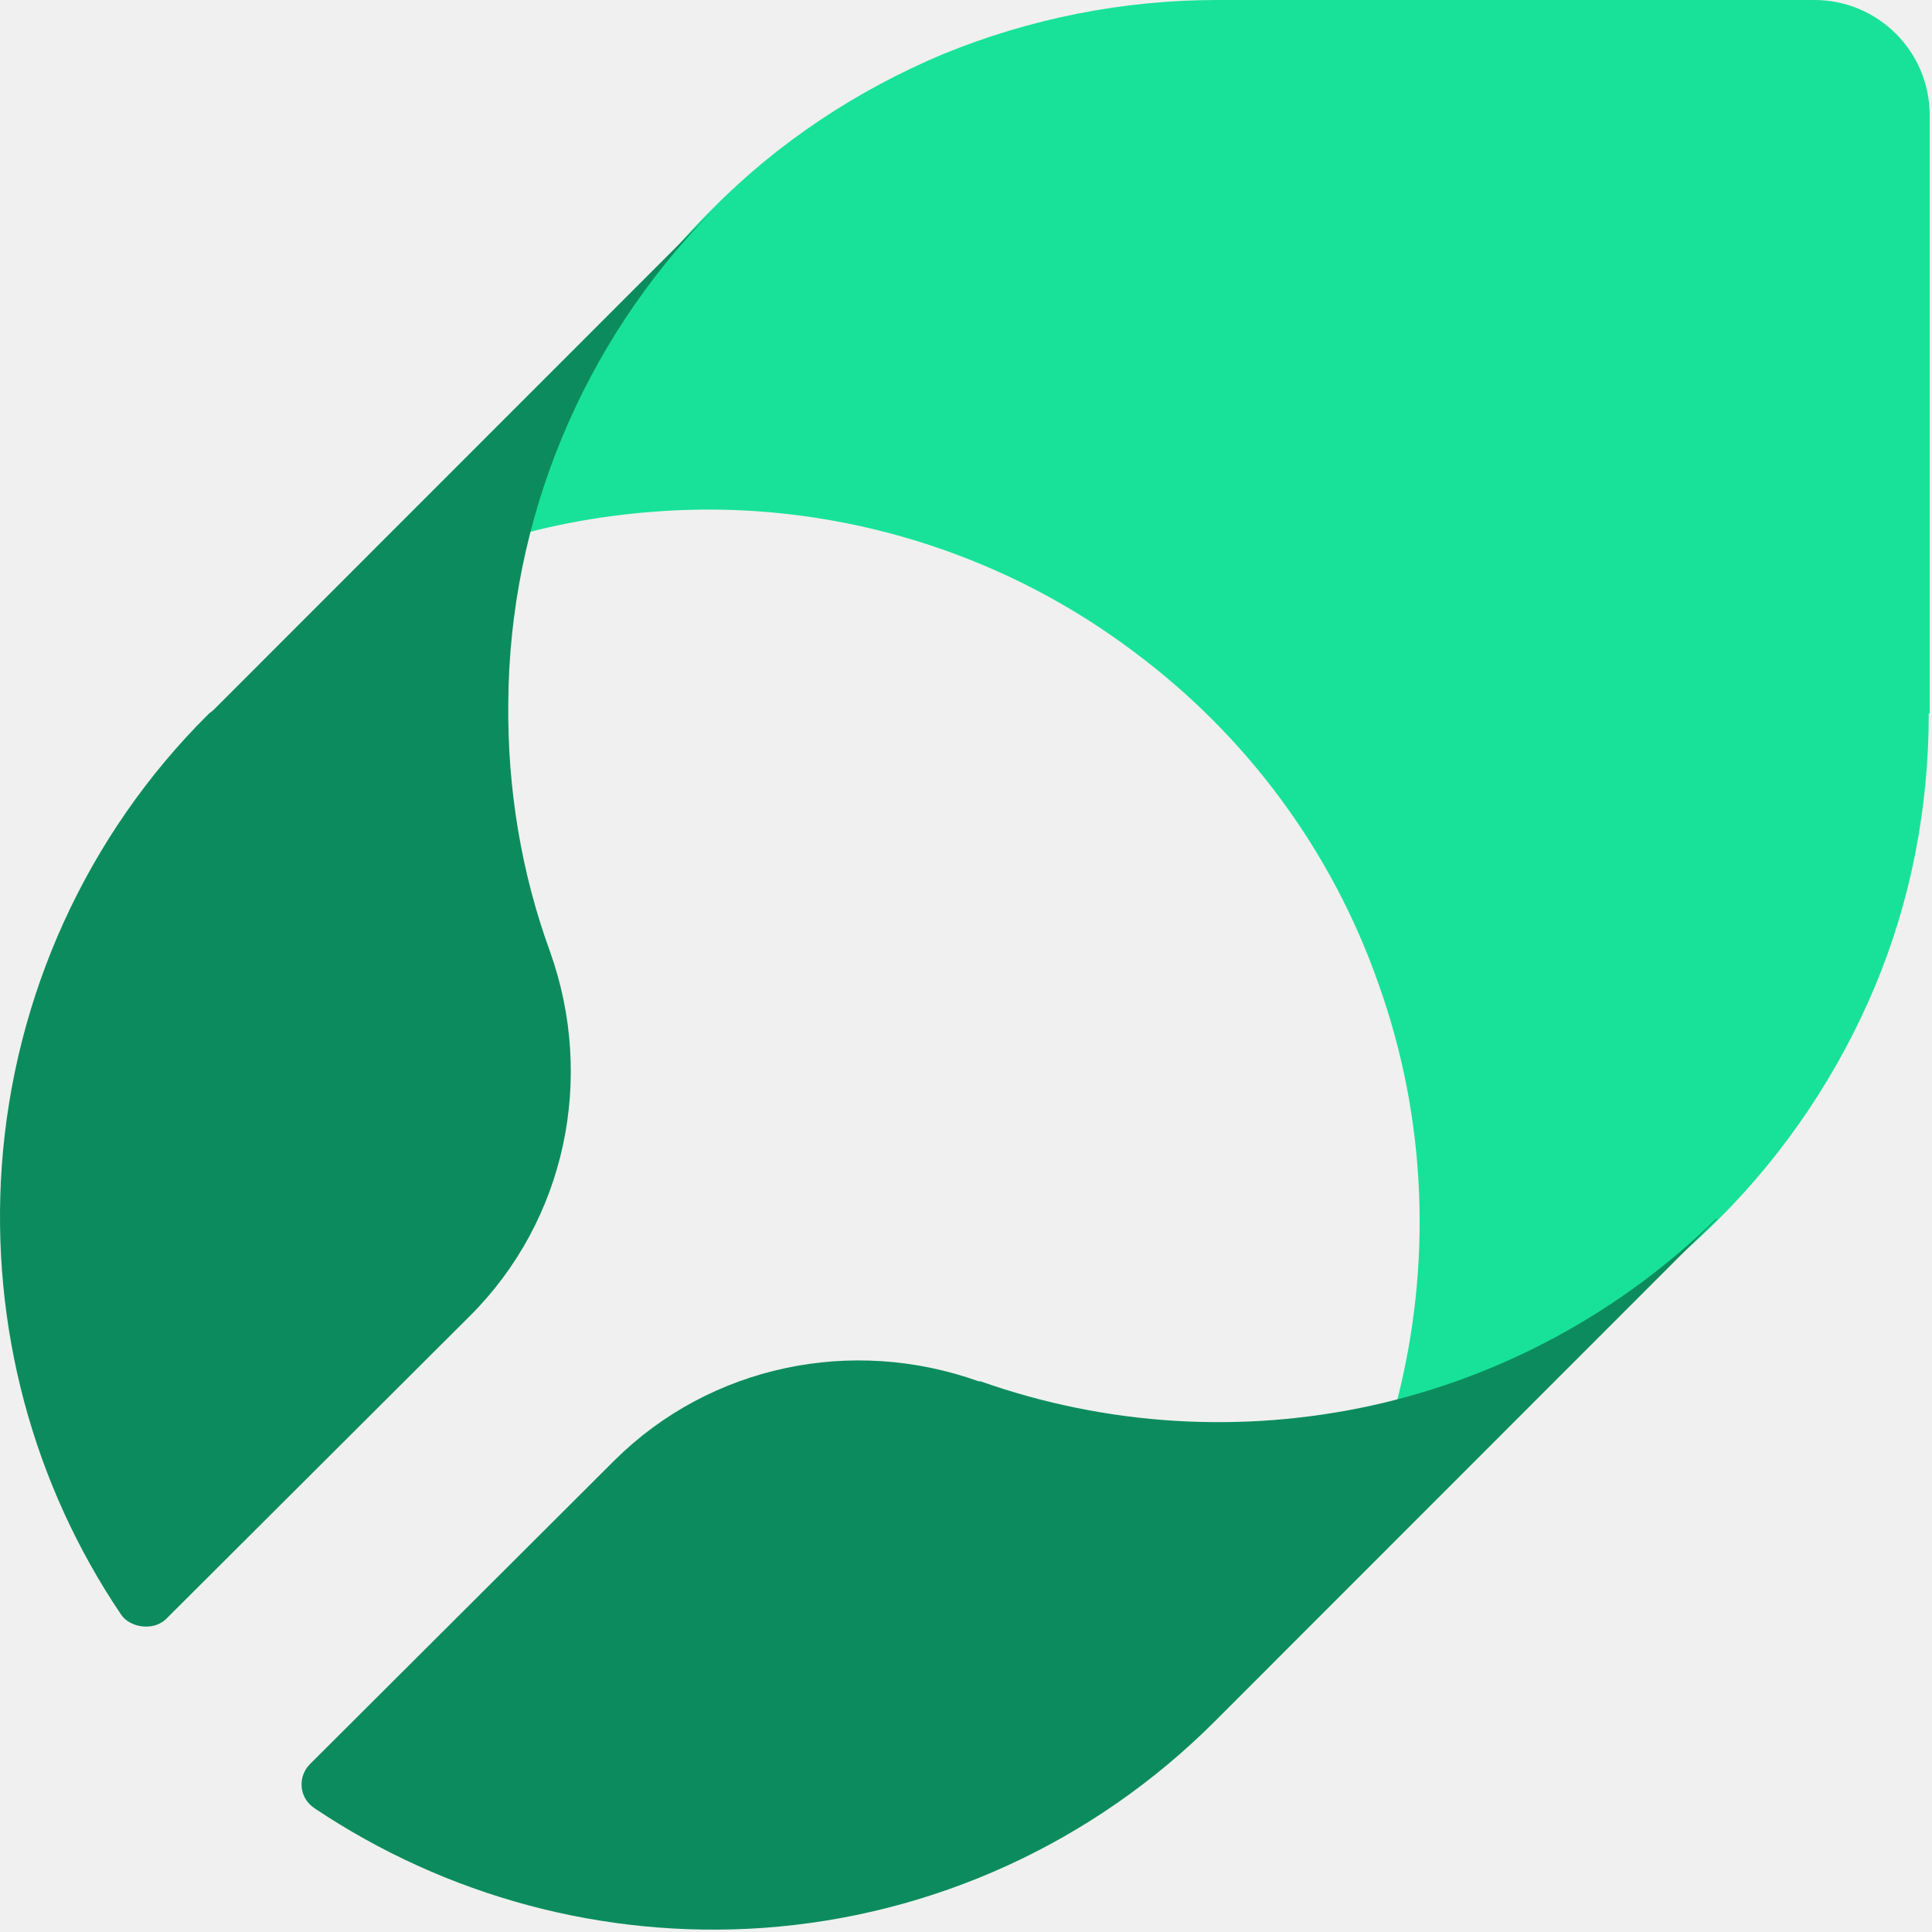
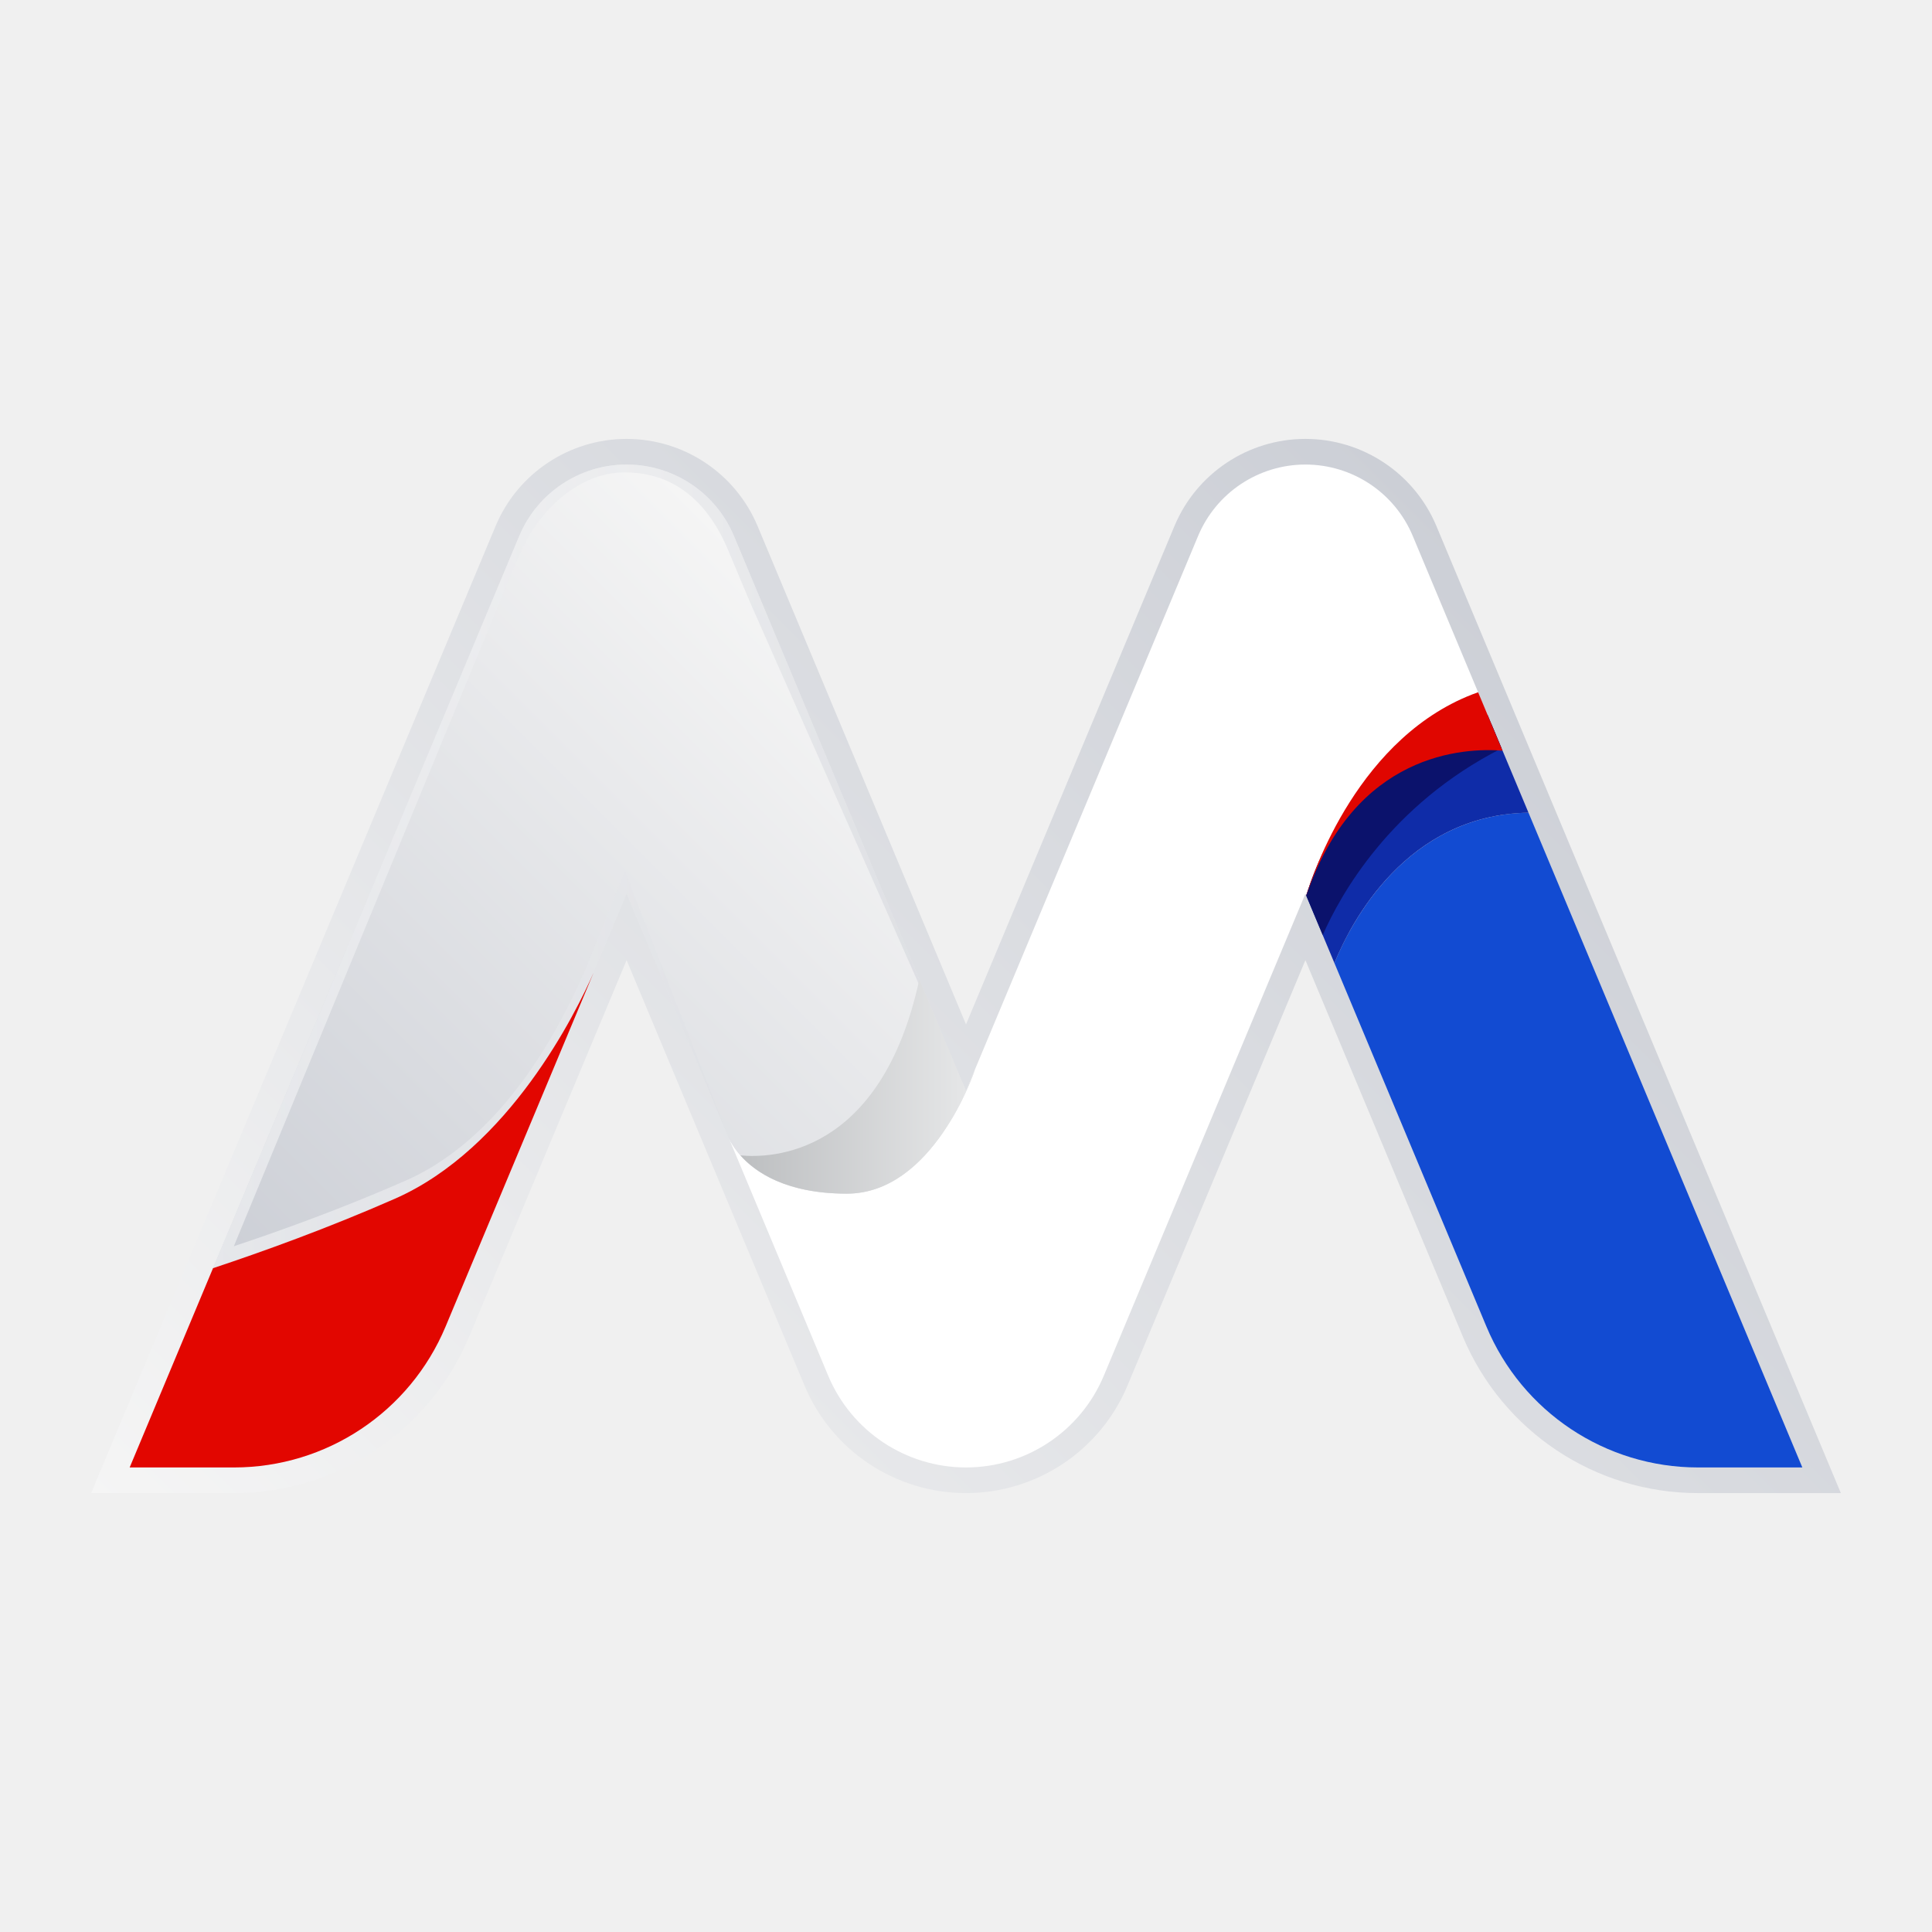
- <svg xmlns="http://www.w3.org/2000/svg" width="502" height="502" viewBox="0 0 502 502" fill="none">
-   <path d="M501.402 185.33V29.962C501.402 13.29 487.876 0 471.453 0H316.156C291.763 0 267.611 4.832 245.15 14.014C222.689 23.438 202.16 36.969 185.012 54.367L183.804 55.575C161.101 78.53 144.92 107.042 136.708 138.454C151.441 134.588 166.656 132.655 181.871 132.413C222.447 131.93 262.298 144.978 294.661 169.383C323.885 191.13 346.104 221.092 358.18 255.645C370.739 290.681 372.188 328.859 362.769 364.862C393.925 356.647 422.666 340.457 445.611 317.744L446.818 316.536C463.966 299.38 477.732 278.841 487.151 256.37C496.571 233.898 501.16 209.735 501.16 185.33H501.402Z" fill="#18E299" />
-   <path d="M132.071 182.706C132.312 135.044 151.32 89.307 184.764 55.125L55.557 184.391C55.076 184.873 54.594 185.113 54.113 185.595C22.593 216.888 3.586 258.774 0.458 303.066C-2.43 344.47 8.397 385.392 31.496 419.575C33.699 422.835 39.677 423.907 43.046 420.778L122.206 341.822C146.989 317.028 154.689 280.198 142.899 247.219C135.44 226.758 131.831 204.852 132.071 182.706Z" fill="#0C8C5E" />
-   <path d="M446.067 316.547C421.284 340.86 390.245 357.71 356.56 365.172C322.634 372.635 287.506 370.468 254.783 358.914C254.783 358.914 254.542 358.914 254.301 358.914C221.338 347.118 184.525 354.821 159.742 379.375L80.581 458.331C77.212 461.701 77.694 467.238 81.784 469.885C115.95 492.754 156.855 503.827 198.24 500.938C242.512 497.809 284.137 478.792 315.656 447.258L316.859 446.054L446.067 316.788V316.547Z" fill="#0C8C5E" />
+ <svg xmlns="http://www.w3.org/2000/svg" version="1.1" viewBox="0 0 360 360">
+   <defs>
+     <style>
+       .mst0 { fill: none; }
+       .mst1 { fill: url(#m-lg2); }
+       .mst2 { fill: url(#m-lg1); }
+       .mst3 { fill: url(#m-lg3); }
+       .mst4 { fill: #e00600; }
+       .mst5 { fill: #0b126c; }
+       .mst6 { fill: url(#m-lg); }
+       .mst7 { fill: #0f2ca8; }
+       .mst8 { clip-path: url(#m-cp1); }
+       .mst9 { clip-path: url(#m-cp3); }
+       .mst10 { clip-path: url(#m-cp2); }
+       .mst11 { fill: #fff; }
+       .mst12 { fill: #124bd2; }
+       .mst13 { opacity: .5; }
+       .mst14 { fill: #e20600; }
+       .mst15 { clip-path: url(#m-cp); }
+     </style>
+     <linearGradient id="m-lg" x1="-1069.246" y1="1430.464" x2="-1068.83" y2="1430.464" gradientTransform="translate(1307077.009 189200.977) rotate(-45) scale(739.44 -739.44)" gradientUnits="userSpaceOnUse">
+       <stop offset="0" stop-color="#f5f5f5" />
+       <stop offset="1" stop-color="#cccfd6" />
+     </linearGradient>
+     <clipPath id="m-cp">
+       <path class="mst0" d="M96.753,99.879l-3.937,9.406-53.123,127.023c9.182-3.05,21.421-7.461,33.864-12.929,21.375-9.393,33.825-34.804,37.052-42.139l.026-.059,6.126-14.651,11.963,28.606,6.862,16.413s.006.013.013.033l.23.552c.007.013.013.026.02.039,1.097,2.307,6.027,10.247,21.941,10.247,16.051,0,23.676-22.499,23.906-23.203l-1.696,4.049-11.003-26.311-28.297-67.656-3.944-9.419c-1.683-4.036-4.503-7.362-7.986-9.689-3.49-2.313-7.645-3.628-12.015-3.628-8.742,0-16.63,5.252-20.002,13.317" />
+     </clipPath>
+     <linearGradient id="m-lg1" x1="-1069.614" y1="1429.764" x2="-1069.198" y2="1429.764" gradientTransform="translate(429244.768 573927.257) scale(401.301 -401.301)" gradientUnits="userSpaceOnUse">
+       <stop offset="0" stop-color="#cccfd6" />
+       <stop offset="1" stop-color="#f5f5f5" />
+     </linearGradient>
+     <clipPath id="m-cp1">
+       <rect class="mst0" x="39.693" y="86.56" width="140.307" height="149.749" />
+     </clipPath>
+     <clipPath id="m-cp2">
+       <path class="mst0" d="M180,203.265l-40.279-91.121-3.733-8.9c-1.591-3.819-6.363-15.223-19.561-15.223-8.92,0-16.38,7.599-19.568,15.223l-3.721,8.886-49.567,120.088c8.683-2.885,20.251-7.053,32.017-12.226,20.205-8.88,30.663-32.905,33.713-39.839l.02-.053,7.112-17.793,19.154,49.238-6.862-16.413-11.963-28.606-6.126,14.651-.026.059c-3.227,7.336-15.677,32.747-37.052,42.14-12.443,5.468-24.682,9.879-33.864,12.929l53.123-127.023,3.937-9.406c3.372-8.065,11.26-13.317,20.002-13.317,4.371,0,8.525,1.315,12.015,3.628,3.483,2.327,6.304,5.653,7.986,9.689l3.944,9.419,28.297,67.656,11.003,26.312Z" />
+     </clipPath>
+     <linearGradient id="m-lg2" x1="-1068.418" y1="1429.075" x2="-1068.003" y2="1429.075" gradientTransform="translate(360850.284 482767.631) scale(337.705 -337.705)" gradientUnits="userSpaceOnUse">
+       <stop offset="0" stop-color="#fff" />
+       <stop offset="1" stop-color="#cccfd6" />
+     </linearGradient>
+     <clipPath id="m-cp3">
+       <path class="mst0" d="M137.963,215.286c2.788,3.145,8.546,7.134,19.826,7.134,16.054,0,23.678-22.502,23.906-23.204l-1.695,4.051-8.692-20.782c-7.159,33.063-27.824,33.346-33.346,32.802" />
+     </clipPath>
+     <linearGradient id="m-lg3" x1="-1068.448" y1="1425.372" x2="-1068.032" y2="1425.372" gradientTransform="translate(112602.771 150237.114) scale(105.26 -105.26)" gradientUnits="userSpaceOnUse">
+       <stop offset="0" stop-color="#bcbec0" />
+       <stop offset="1" stop-color="#e6e7e8" />
+     </linearGradient>
+   </defs>
+   <path class="mst6" d="M335.839,273.438v4.778h-19.442c-19.155,0-36.434-11.504-43.824-29.175l-29.328-70.13-33.158,79.276c-5.075,12.131-16.937,20.028-30.087,20.028-13.15,0-25.013-7.898-30.087-20.029l-33.153-79.275-29.333,70.132c-7.392,17.67-24.67,29.172-43.824,29.173h-26.621L88.408,107.441l3.935-9.406c4.117-9.843,13.742-16.25,24.412-16.251,10.67,0,20.294,6.407,24.412,16.25l3.941,9.42,34.893,83.429,34.898-83.429,3.936-9.416c4.116-9.845,13.741-16.254,24.412-16.254,10.669,0,20.293,6.407,24.41,16.249l3.935,9.408,71.424,170.775h-7.177v-4.778l-4.408,1.844-68.655-164.154-3.935-9.408c-2.629-6.288-8.779-10.381-15.594-10.381-6.816,0-12.967,4.095-15.596,10.384l-3.937,9.417-43.715,104.507-43.707-104.507-3.941-9.419c-2.63-6.288-8.781-10.382-15.597-10.382-6.816,0-12.967,4.094-15.597,10.382l-3.935,9.406L31.338,268.66h12.266c15.3,0,29.104-9.189,35.008-23.304l38.15-91.211,41.968,100.354c3.587,8.577,11.974,14.161,21.271,14.16,9.296,0,17.684-5.583,21.271-14.16l41.974-100.355,38.144,91.209c5.903,14.116,19.708,23.306,35.008,23.306h19.442v4.778l-4.408,1.844,4.408-1.844Z" />
+   <g>
+     <path class="mst11" d="M275.427,128.997c-22.25,7.868-30.88,34.075-32.03,37.894l-.151-.362-37.565,89.813c-4.331,10.353-14.454,17.096-25.681,17.096-5.606,0-10.944-1.689-15.426-4.667-4.47-2.978-8.085-7.25-10.254-12.43l-18.47-44.17c1.098,2.307,6.027,10.247,21.941,10.247,16.051,0,23.676-22.499,23.906-23.202l37.611-89.919,3.937-9.419c3.372-8.065,11.259-13.317,20.002-13.317,4.371,0,8.525,1.315,12.015,3.628,3.484,2.32,6.303,5.653,7.986,9.682l3.937,9.413,8.243,19.712Z" />
+     <path class="mst12" d="M335.839,273.438h-19.442c-17.228,0-32.77-10.346-39.417-26.24l-28.332-67.747c3.102-7.605,13.415-27.613,36.164-28.021l51.026,122.008Z" />
+   </g>
+   <g class="mst15">
+     <rect class="mst2" x="7.546" y="58.286" width="206.298" height="206.298" transform="translate(-81.73 125.556) rotate(-45)" />
+   </g>
+   <g>
+     <g class="mst13">
+       <g class="mst8">
+         <g class="mst10">
+           <rect class="mst1" x="39.693" y="86.562" width="140.307" height="149.746" />
+         </g>
+       </g>
+     </g>
+     <path class="mst14" d="M110.609,181.239l-27.587,65.96c-6.652,15.893-22.19,26.24-39.418,26.24h-19.443l15.532-37.131c9.182-3.05,21.421-7.461,33.864-12.929,21.376-9.393,33.825-34.804,37.052-42.14" />
+     <path class="mst7" d="M284.813,151.431c-22.749.408-33.062,20.415-36.165,28.021l-5.272-12.614c9.176-26.285,26.588-31.097,34.548-31.879l6.889,16.472Z" />
+     <path class="mst5" d="M279.798,139.446c-20.823,10.576-30.111,27.442-33.325,34.791l-3.07-7.336c7.164-23.728,26.601-31.537,33.805-33.66l2.59,6.205Z" />
+     <path class="mst4" d="M279.975,139.875c-7.099-.565-27.547.309-36.566,27.048l-.013-.026v-.007c1.15-3.819,9.781-30.025,32.03-37.893l4.549,10.878Z" />
+   </g>
+   <g class="mst9">
+     <rect class="mst3" x="137.963" y="182.485" width="43.733" height="39.935" />
+   </g>
</svg>
